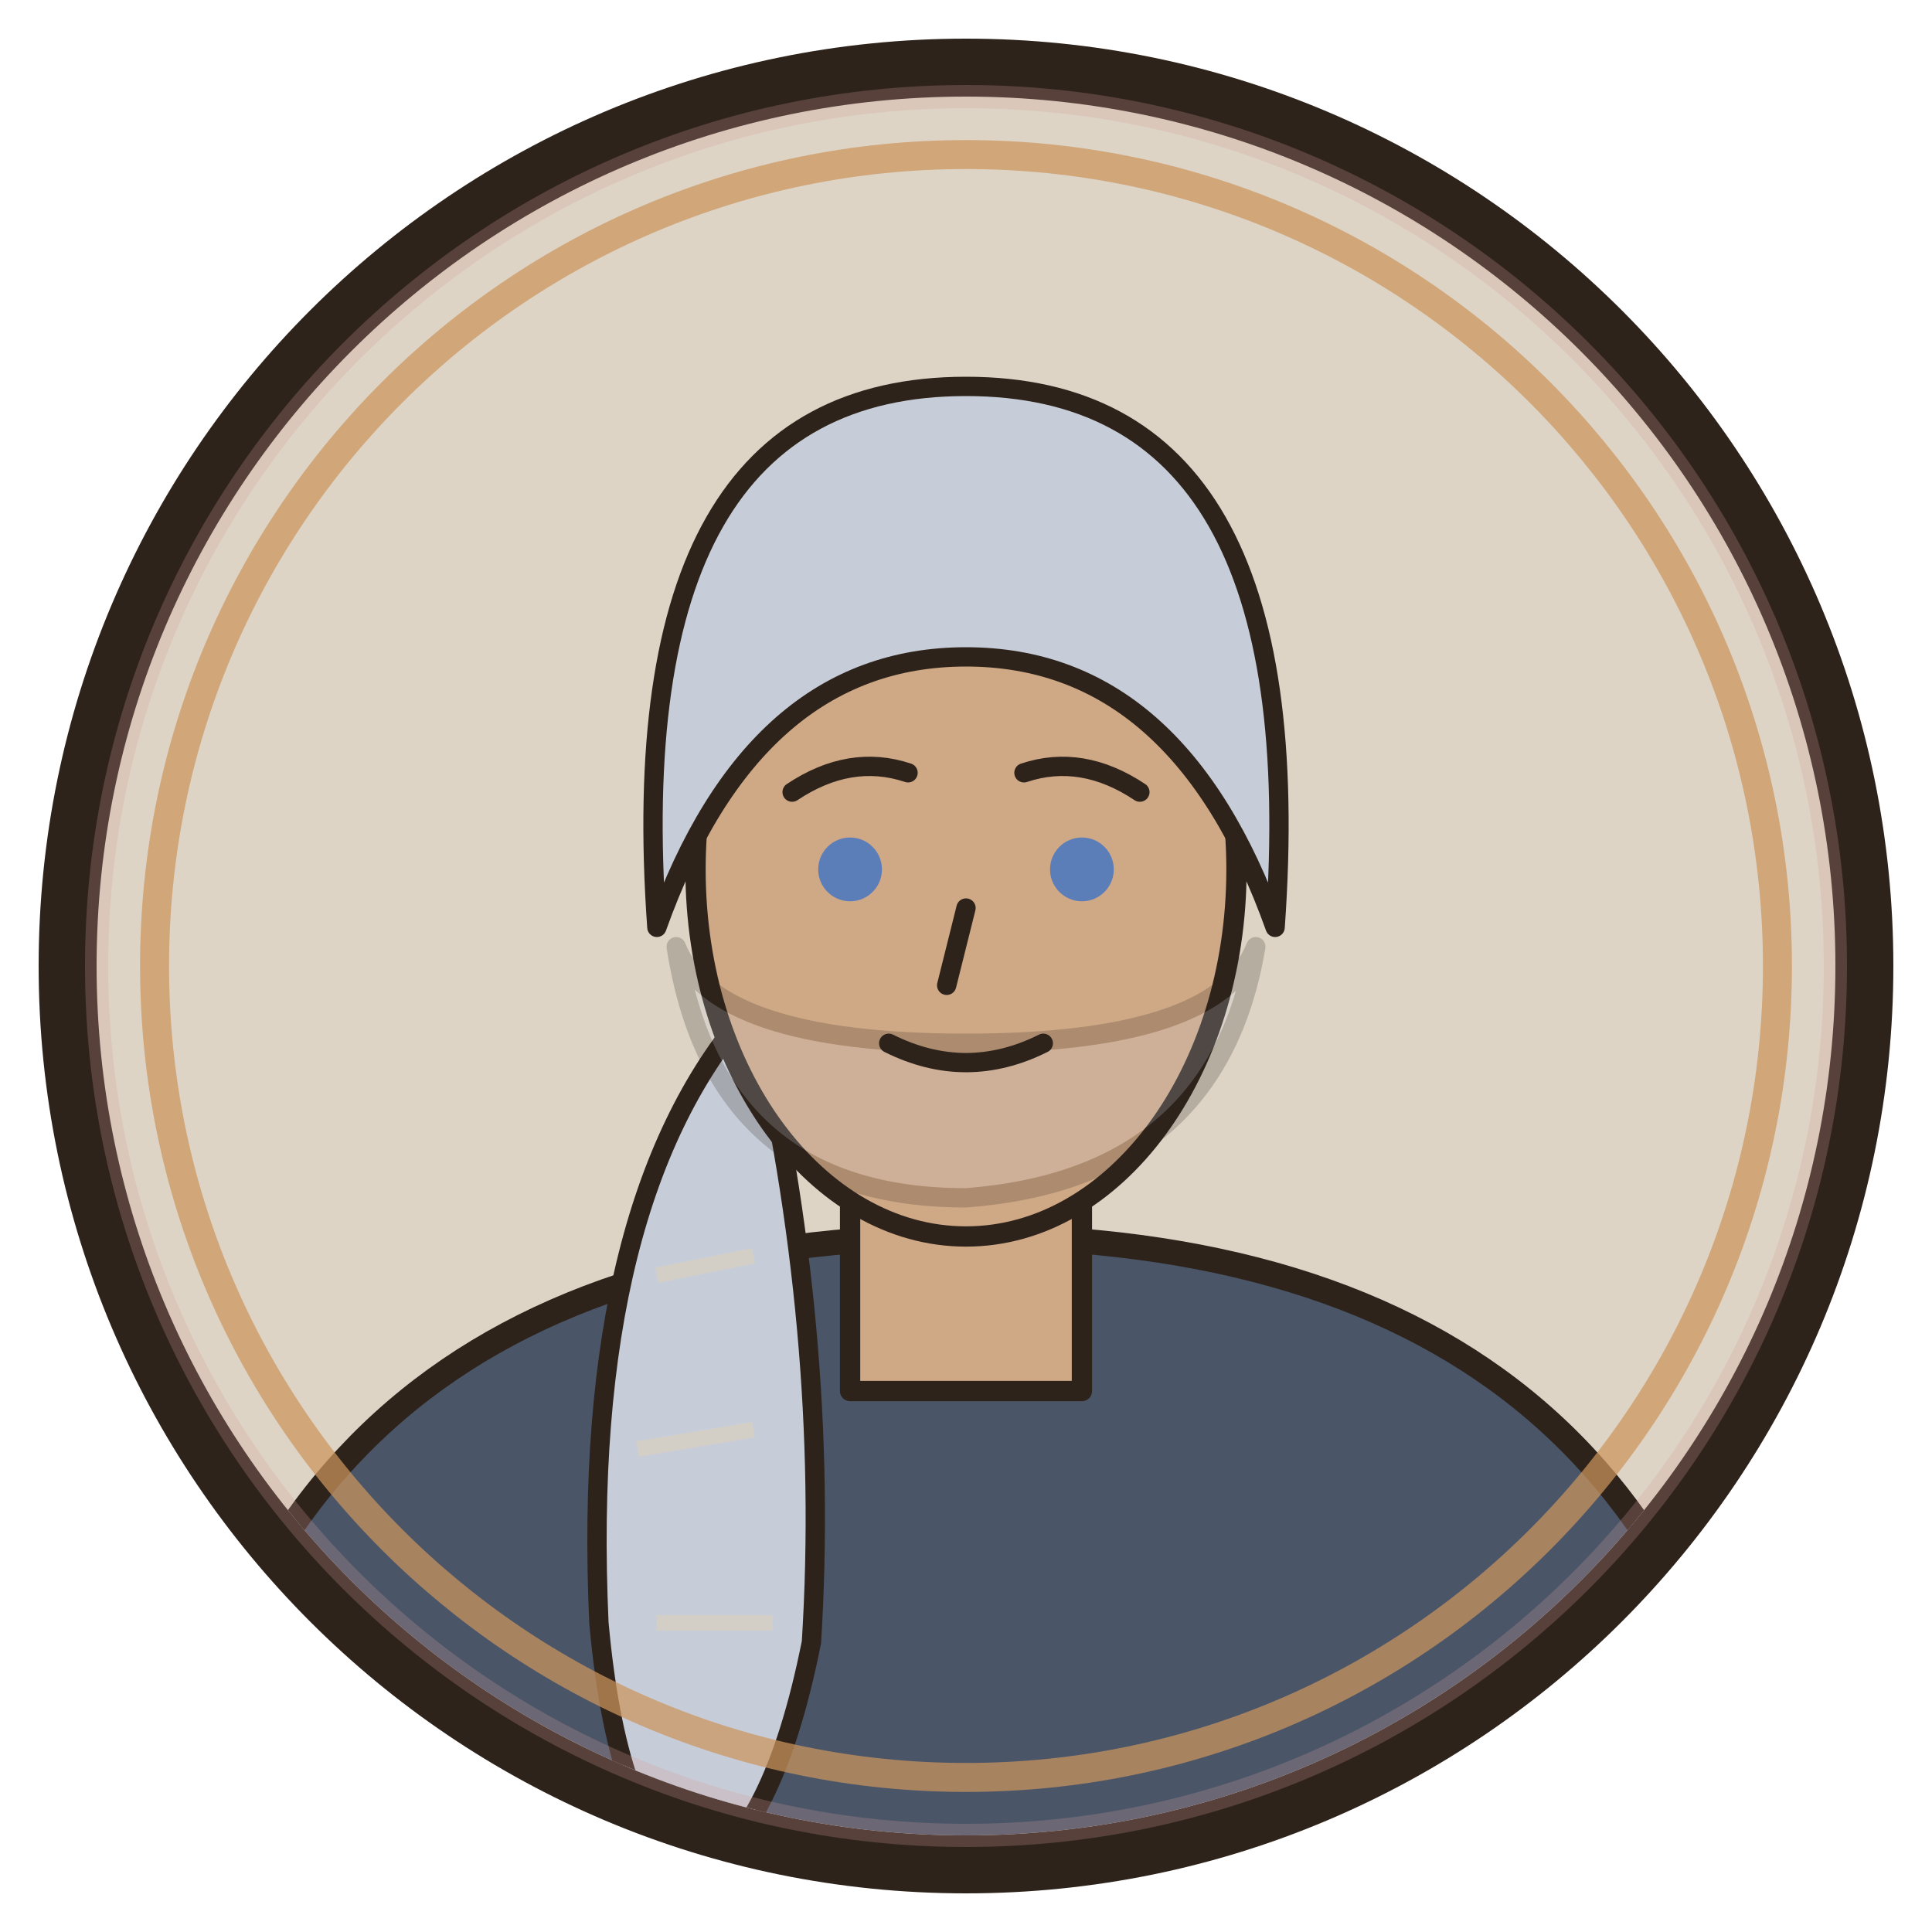
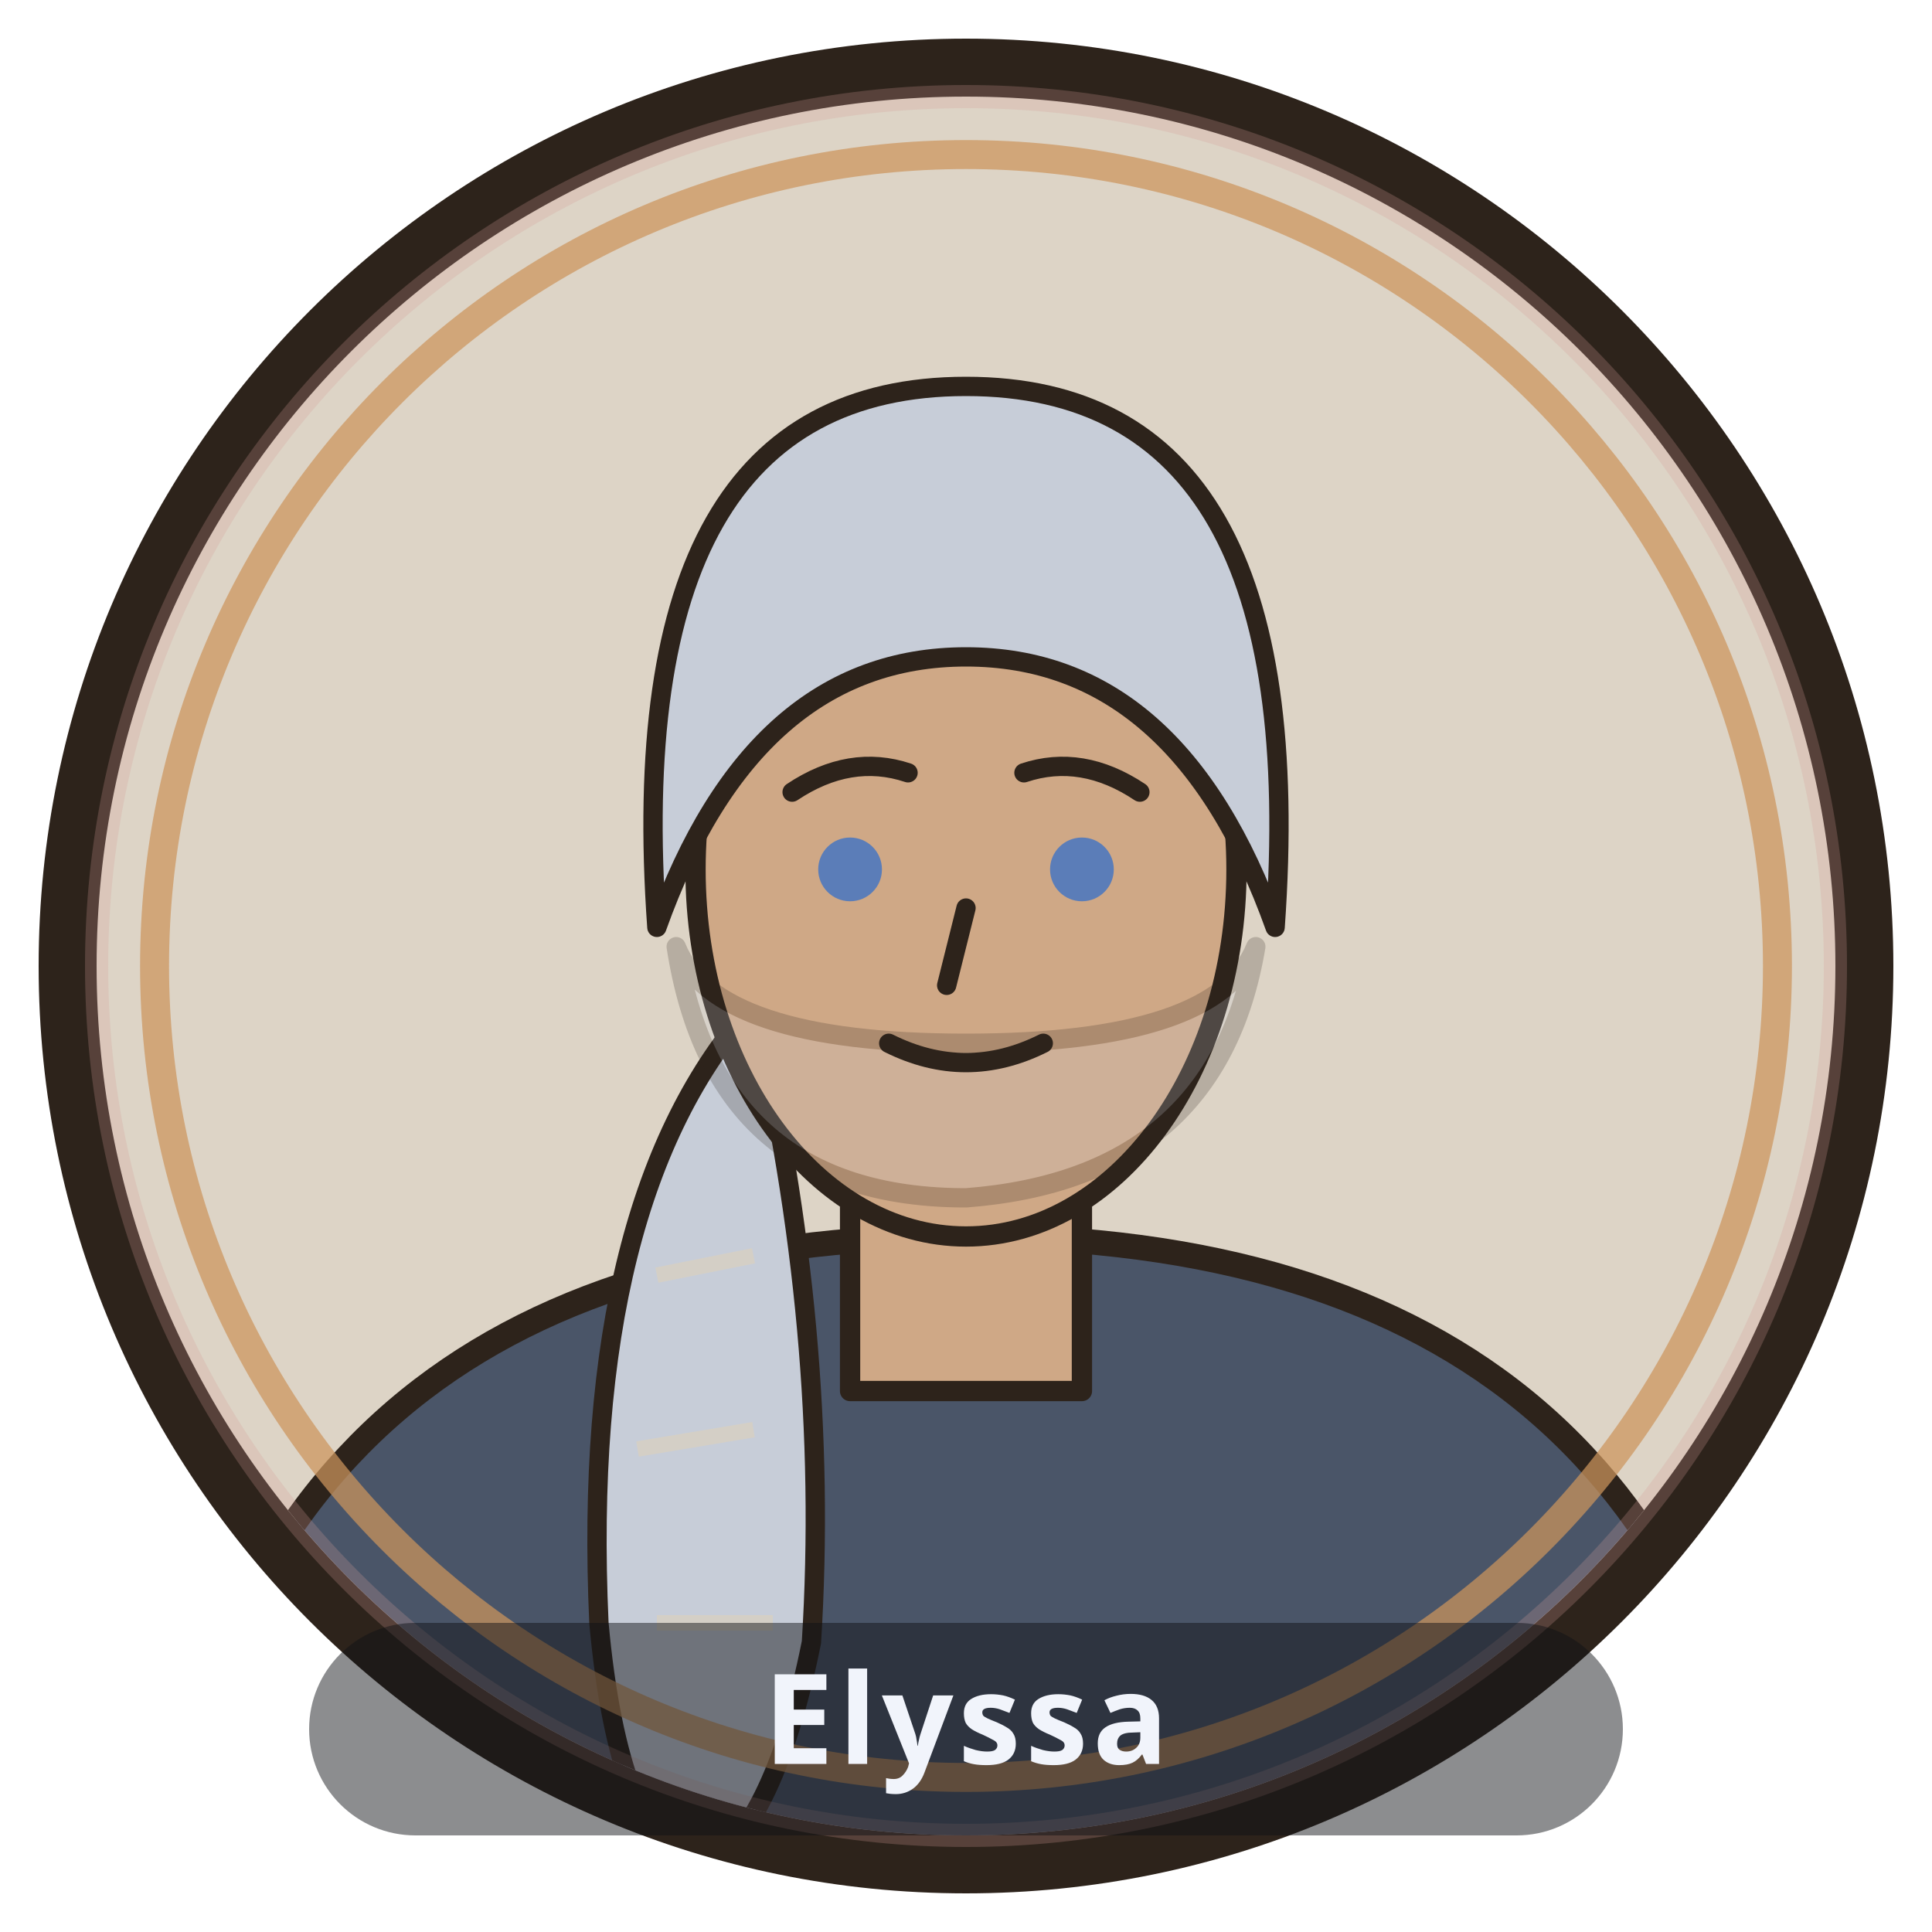
<svg xmlns="http://www.w3.org/2000/svg" viewBox="0 0 100 100">
  <style>
.ring{fill:#ddd4c6;stroke:#2d231b;stroke-width:3;}
.gold{fill:none;stroke:hsl(30 52% 58%);stroke-width:1.5;opacity:.72;}
.cloak{fill:#4a5568;stroke:#2d231b;stroke-width:1.3;stroke-linejoin:round;}
.skin{fill:#cfa886;stroke:#2d231b;stroke-width:1.05;stroke-linejoin:round;}
.hair{fill:#c7cdd8;stroke:#2d231b;stroke-width:1;stroke-linejoin:round;}
.ln{fill:none;stroke:#2d231b;stroke-width:1;stroke-linecap:round;}
.hl{fill:none;stroke:#d7d0c2;stroke-width:.8;opacity:.84;}
.eye{fill:#5b7db8;}
</style>
  <circle class="ring" cx="50" cy="50" r="46.5" />
  <clipPath id="t">
    <circle cx="50" cy="50" r="45" />
  </clipPath>
  <g clip-path="url(#t)">
    <path class="cloak" d="M8,100 q4,-36 42,-36 q38,0 42,36 Z" />
    <rect class="skin" x="44" y="58" width="12" height="14" />
    <path class="hair" d="M39,52 q-9,10 -8,32 q1,11 5,13 q4,-2 6,-12 q1,-16 -3,-33 Z" />
    <line class="hl" x1="34" y1="66" x2="39" y2="65" />
    <line class="hl" x1="33" y1="75" x2="39" y2="74" />
    <line class="hl" x1="34" y1="84" x2="40" y2="84" />
    <ellipse class="skin" cx="50" cy="45" rx="14" ry="19" />
    <path class="hair" d="M34,48 q-2,-28 16,-28 q18,0 16,28 q-5,-14 -16,-14 q-11,0 -16,14 Z" />
    <path class="hair" d="M35,49 q2,13 15,13 q13,-1 15,-13 q-2,5 -15,5 q-13,0 -15,-5 Z" opacity=".22" />
    <circle class="eye" cx="44" cy="45" r="1.65" />
    <circle class="eye" cx="56" cy="45" r="1.65" />
    <path class="ln" d="M41,41 q3,-2 6,-1 M53,40 q3,-1 6,1" stroke-width=".9" />
    <line class="ln" x1="50" y1="47" x2="49" y2="51" stroke-width=".8" />
    <path class="ln" d="M46,54 q4,2 8,0" stroke-width=".92" />
  </g>
  <circle class="gold" cx="50" cy="50" r="42" />
  <circle cx="50" cy="50" r="45" fill="none" stroke="hsl(4 42% 72%)" stroke-opacity=".25" stroke-width="1.2" />
+   <rect x="16" y="84" width="68" height="11" rx="5.5" fill="#0f1116" fill-opacity="0.48" />
+   <text x="50" y="91.3" text-anchor="middle" font-family="Verdana, sans-serif" font-size="6.5" font-weight="700" letter-spacing="0.25" fill="#f1f4fb">Elyssa</text>
</svg>
